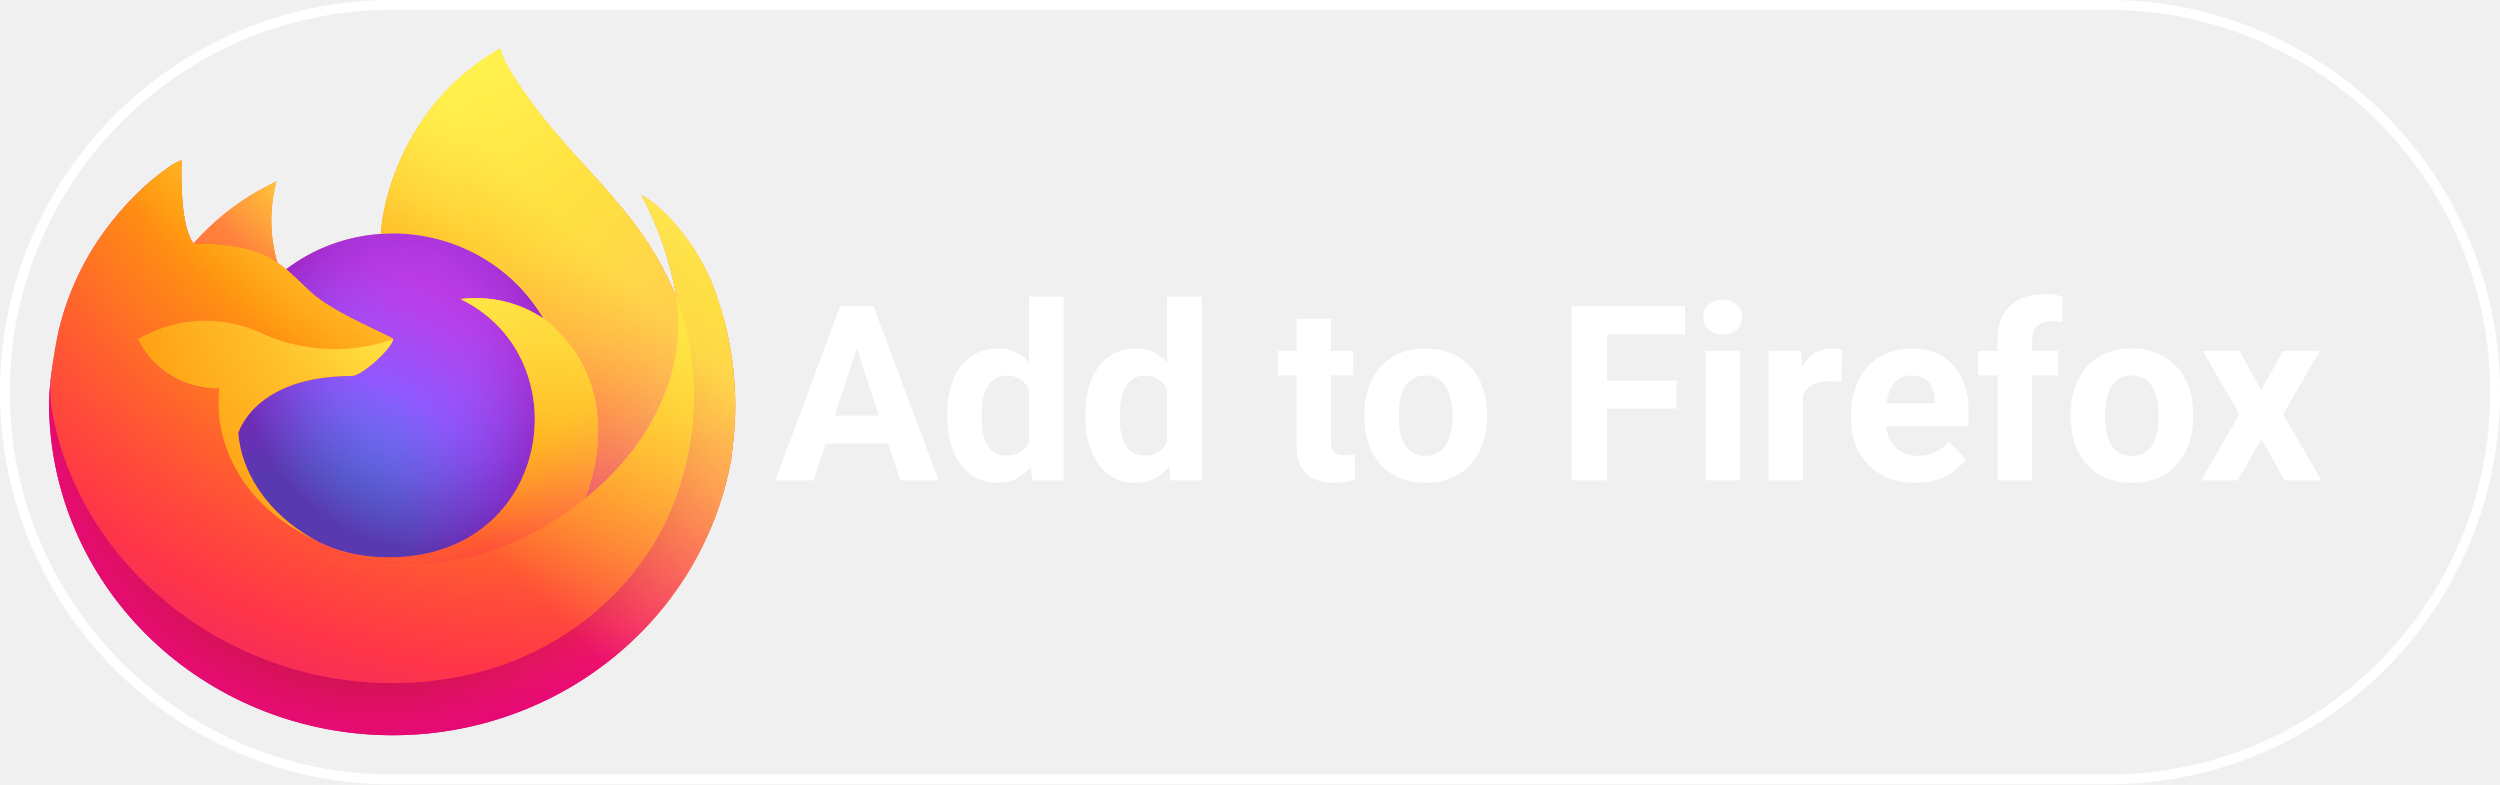
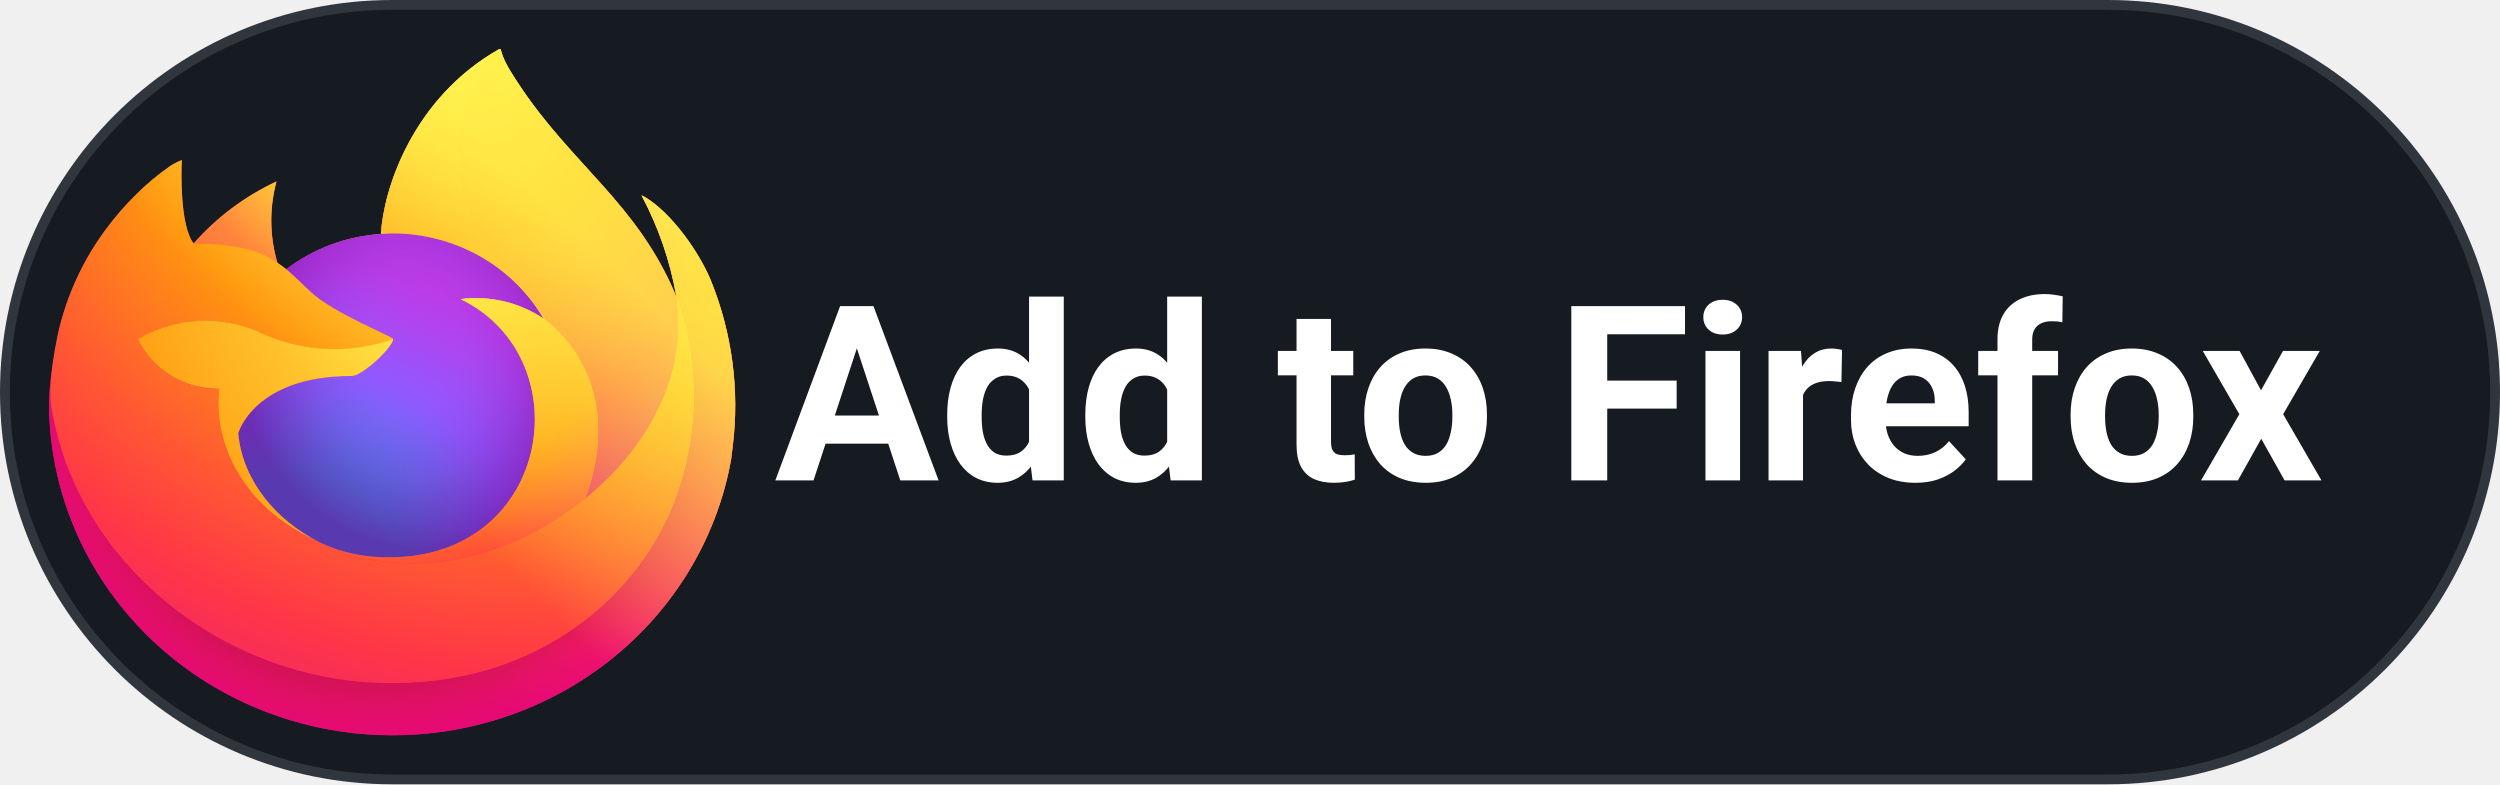
<svg xmlns="http://www.w3.org/2000/svg" width="255" height="80" viewBox="0 0 255 80" fill="none">
+   <rect x="0.5" y="0.5" width="254" height="79" rx="39.5" fill="#161B22" />
  <path d="M87.814 34.266L82.98 49H79.085L85.689 31.227H88.168L87.814 34.266ZM91.83 49L86.983 34.266L86.593 31.227H89.095L95.736 49H91.83ZM91.61 42.384V45.252H82.223V42.384H91.61ZM104.964 46.119V30.25H108.504V49H105.318L104.964 46.119ZM96.615 42.555V42.298C96.615 41.289 96.729 40.374 96.957 39.552C97.184 38.722 97.518 38.01 97.957 37.416C98.397 36.822 98.938 36.362 99.581 36.036C100.224 35.711 100.956 35.548 101.778 35.548C102.551 35.548 103.227 35.711 103.805 36.036C104.391 36.362 104.887 36.825 105.294 37.428C105.709 38.022 106.043 38.726 106.295 39.54C106.547 40.345 106.73 41.228 106.844 42.188V42.75C106.73 43.67 106.547 44.524 106.295 45.313C106.043 46.103 105.709 46.795 105.294 47.389C104.887 47.975 104.391 48.43 103.805 48.756C103.219 49.081 102.535 49.244 101.754 49.244C100.932 49.244 100.2 49.077 99.557 48.744C98.922 48.41 98.385 47.942 97.945 47.34C97.514 46.738 97.184 46.03 96.957 45.216C96.729 44.402 96.615 43.515 96.615 42.555ZM100.13 42.298V42.555C100.13 43.1 100.171 43.609 100.252 44.081C100.342 44.553 100.484 44.972 100.68 45.338C100.883 45.696 101.144 45.977 101.461 46.18C101.786 46.376 102.181 46.473 102.645 46.473C103.247 46.473 103.744 46.339 104.134 46.07C104.525 45.794 104.822 45.415 105.025 44.935C105.237 44.455 105.359 43.901 105.392 43.275V41.676C105.367 41.163 105.294 40.703 105.172 40.296C105.058 39.881 104.887 39.527 104.659 39.234C104.439 38.941 104.163 38.714 103.829 38.551C103.504 38.388 103.117 38.307 102.669 38.307C102.214 38.307 101.823 38.412 101.498 38.624C101.172 38.828 100.908 39.108 100.704 39.466C100.509 39.824 100.362 40.248 100.265 40.736C100.175 41.216 100.13 41.737 100.13 42.298ZM119.051 46.119V30.25H122.591V49H119.405L119.051 46.119ZM110.702 42.555V42.298C110.702 41.289 110.816 40.374 111.043 39.552C111.271 38.722 111.605 38.01 112.044 37.416C112.484 36.822 113.025 36.362 113.668 36.036C114.311 35.711 115.043 35.548 115.865 35.548C116.638 35.548 117.314 35.711 117.892 36.036C118.478 36.362 118.974 36.825 119.381 37.428C119.796 38.022 120.13 38.726 120.382 39.54C120.634 40.345 120.817 41.228 120.931 42.188V42.75C120.817 43.67 120.634 44.524 120.382 45.313C120.13 46.103 119.796 46.795 119.381 47.389C118.974 47.975 118.478 48.43 117.892 48.756C117.306 49.081 116.622 49.244 115.841 49.244C115.019 49.244 114.286 49.077 113.644 48.744C113.009 48.41 112.472 47.942 112.032 47.34C111.601 46.738 111.271 46.03 111.043 45.216C110.816 44.402 110.702 43.515 110.702 42.555ZM114.217 42.298V42.555C114.217 43.1 114.258 43.609 114.339 44.081C114.429 44.553 114.571 44.972 114.767 45.338C114.97 45.696 115.23 45.977 115.548 46.18C115.873 46.376 116.268 46.473 116.732 46.473C117.334 46.473 117.831 46.339 118.221 46.07C118.612 45.794 118.909 45.415 119.112 44.935C119.324 44.455 119.446 43.901 119.479 43.275V41.676C119.454 41.163 119.381 40.703 119.259 40.296C119.145 39.881 118.974 39.527 118.746 39.234C118.526 38.941 118.25 38.714 117.916 38.551C117.59 38.388 117.204 38.307 116.756 38.307C116.301 38.307 115.91 38.412 115.584 38.624C115.259 38.828 114.994 39.108 114.791 39.466C114.596 39.824 114.449 40.248 114.352 40.736C114.262 41.216 114.217 41.737 114.217 42.298ZM138.033 35.792V38.282H130.343V35.792H138.033ZM132.247 32.533H135.763V45.02C135.763 45.403 135.812 45.696 135.909 45.899C136.015 46.103 136.17 46.245 136.373 46.327C136.576 46.4 136.833 46.437 137.142 46.437C137.362 46.437 137.557 46.428 137.728 46.412C137.907 46.388 138.058 46.363 138.18 46.339L138.192 48.927C137.891 49.024 137.565 49.102 137.215 49.159C136.865 49.216 136.479 49.244 136.056 49.244C135.283 49.244 134.607 49.118 134.029 48.866C133.46 48.605 133.02 48.19 132.711 47.621C132.402 47.051 132.247 46.302 132.247 45.374V32.533ZM139.156 42.53V42.274C139.156 41.306 139.295 40.414 139.571 39.601C139.848 38.779 140.251 38.067 140.78 37.464C141.309 36.862 141.96 36.394 142.733 36.06C143.506 35.719 144.393 35.548 145.394 35.548C146.395 35.548 147.286 35.719 148.067 36.06C148.849 36.394 149.504 36.862 150.033 37.464C150.57 38.067 150.977 38.779 151.253 39.601C151.53 40.414 151.668 41.306 151.668 42.274V42.53C151.668 43.491 151.53 44.382 151.253 45.204C150.977 46.017 150.57 46.73 150.033 47.34C149.504 47.942 148.853 48.41 148.08 48.744C147.306 49.077 146.419 49.244 145.418 49.244C144.417 49.244 143.526 49.077 142.745 48.744C141.972 48.41 141.317 47.942 140.78 47.34C140.251 46.73 139.848 46.017 139.571 45.204C139.295 44.382 139.156 43.491 139.156 42.53ZM142.672 42.274V42.53C142.672 43.084 142.721 43.6 142.818 44.081C142.916 44.561 143.071 44.984 143.282 45.35C143.502 45.708 143.787 45.989 144.137 46.192C144.487 46.396 144.914 46.498 145.418 46.498C145.907 46.498 146.326 46.396 146.676 46.192C147.026 45.989 147.306 45.708 147.518 45.35C147.73 44.984 147.884 44.561 147.982 44.081C148.088 43.6 148.141 43.084 148.141 42.53V42.274C148.141 41.737 148.088 41.232 147.982 40.76C147.884 40.28 147.726 39.857 147.506 39.491C147.294 39.116 147.014 38.823 146.664 38.612C146.314 38.4 145.89 38.294 145.394 38.294C144.898 38.294 144.474 38.4 144.125 38.612C143.783 38.823 143.502 39.116 143.282 39.491C143.071 39.857 142.916 40.28 142.818 40.76C142.721 41.232 142.672 41.737 142.672 42.274ZM163.937 31.227V49H160.274V31.227H163.937ZM171.017 38.819V41.676H162.936V38.819H171.017ZM171.871 31.227V34.095H162.936V31.227H171.871ZM177.486 35.792V49H173.958V35.792H177.486ZM173.739 32.35C173.739 31.837 173.918 31.414 174.276 31.08C174.634 30.746 175.114 30.58 175.716 30.58C176.31 30.58 176.786 30.746 177.145 31.08C177.511 31.414 177.694 31.837 177.694 32.35C177.694 32.862 177.511 33.285 177.145 33.619C176.786 33.953 176.31 34.12 175.716 34.12C175.114 34.12 174.634 33.953 174.276 33.619C173.918 33.285 173.739 32.862 173.739 32.35ZM183.907 38.673V49H180.392V35.792H183.7L183.907 38.673ZM187.887 35.706L187.826 38.966C187.655 38.941 187.447 38.921 187.203 38.905C186.967 38.88 186.751 38.868 186.556 38.868C186.06 38.868 185.628 38.933 185.262 39.063C184.904 39.185 184.603 39.369 184.359 39.613C184.123 39.857 183.944 40.154 183.822 40.504C183.708 40.854 183.643 41.253 183.626 41.7L182.918 41.48C182.918 40.626 183.004 39.841 183.175 39.124C183.346 38.4 183.594 37.77 183.919 37.232C184.253 36.695 184.66 36.28 185.14 35.987C185.62 35.694 186.17 35.548 186.788 35.548C186.983 35.548 187.183 35.564 187.386 35.597C187.59 35.621 187.757 35.658 187.887 35.706ZM195.382 49.244C194.356 49.244 193.437 49.081 192.623 48.756C191.809 48.422 191.118 47.962 190.548 47.377C189.986 46.791 189.555 46.111 189.254 45.338C188.953 44.557 188.802 43.727 188.802 42.848V42.359C188.802 41.358 188.945 40.443 189.229 39.613C189.514 38.783 189.921 38.062 190.45 37.452C190.987 36.842 191.638 36.374 192.403 36.048C193.168 35.715 194.031 35.548 194.991 35.548C195.927 35.548 196.757 35.703 197.481 36.012C198.206 36.321 198.812 36.76 199.3 37.33C199.797 37.9 200.171 38.583 200.423 39.381C200.676 40.17 200.802 41.049 200.802 42.018V43.482H190.304V41.139H197.347V40.87C197.347 40.382 197.258 39.947 197.079 39.564C196.908 39.173 196.647 38.864 196.297 38.636C195.947 38.408 195.5 38.294 194.955 38.294C194.491 38.294 194.092 38.396 193.758 38.6C193.425 38.803 193.152 39.088 192.94 39.454C192.737 39.82 192.582 40.252 192.477 40.748C192.379 41.236 192.33 41.773 192.33 42.359V42.848C192.33 43.377 192.403 43.865 192.55 44.312C192.704 44.76 192.92 45.147 193.197 45.472C193.482 45.798 193.823 46.05 194.222 46.229C194.629 46.408 195.089 46.498 195.602 46.498C196.236 46.498 196.826 46.376 197.372 46.131C197.925 45.879 198.401 45.501 198.8 44.996L200.509 46.852C200.232 47.25 199.854 47.633 199.374 47.999C198.902 48.365 198.332 48.666 197.665 48.902C196.997 49.13 196.236 49.244 195.382 49.244ZM207.284 49H203.744V34.62C203.744 33.619 203.939 32.777 204.33 32.093C204.728 31.401 205.286 30.881 206.002 30.531C206.726 30.173 207.585 29.994 208.578 29.994C208.903 29.994 209.216 30.018 209.518 30.067C209.819 30.108 210.112 30.16 210.396 30.226L210.36 32.874C210.205 32.834 210.042 32.805 209.872 32.789C209.701 32.773 209.501 32.765 209.273 32.765C208.85 32.765 208.488 32.838 208.187 32.984C207.894 33.123 207.67 33.33 207.516 33.607C207.361 33.884 207.284 34.221 207.284 34.62V49ZM209.92 35.792V38.282H201.778V35.792H209.92ZM211.202 42.53V42.274C211.202 41.306 211.34 40.414 211.617 39.601C211.894 38.779 212.297 38.067 212.826 37.464C213.355 36.862 214.006 36.394 214.779 36.06C215.552 35.719 216.439 35.548 217.44 35.548C218.441 35.548 219.332 35.719 220.113 36.06C220.895 36.394 221.55 36.862 222.079 37.464C222.616 38.067 223.023 38.779 223.299 39.601C223.576 40.414 223.714 41.306 223.714 42.274V42.53C223.714 43.491 223.576 44.382 223.299 45.204C223.023 46.017 222.616 46.73 222.079 47.34C221.55 47.942 220.899 48.41 220.125 48.744C219.352 49.077 218.465 49.244 217.464 49.244C216.463 49.244 215.572 49.077 214.791 48.744C214.018 48.41 213.363 47.942 212.826 47.34C212.297 46.73 211.894 46.017 211.617 45.204C211.34 44.382 211.202 43.491 211.202 42.53ZM214.718 42.274V42.53C214.718 43.084 214.767 43.6 214.864 44.081C214.962 44.561 215.117 44.984 215.328 45.35C215.548 45.708 215.833 45.989 216.183 46.192C216.533 46.396 216.96 46.498 217.464 46.498C217.953 46.498 218.372 46.396 218.722 46.192C219.072 45.989 219.352 45.708 219.564 45.35C219.776 44.984 219.93 44.561 220.028 44.081C220.134 43.6 220.187 43.084 220.187 42.53V42.274C220.187 41.737 220.134 41.232 220.028 40.76C219.93 40.28 219.771 39.857 219.552 39.491C219.34 39.116 219.059 38.823 218.709 38.612C218.36 38.4 217.936 38.294 217.44 38.294C216.944 38.294 216.52 38.4 216.17 38.612C215.829 38.823 215.548 39.116 215.328 39.491C215.117 39.857 214.962 40.28 214.864 40.76C214.767 41.232 214.718 41.737 214.718 42.274ZM228.438 35.792L230.624 39.808L232.87 35.792H236.617L232.882 42.249L236.788 49H233.028L230.648 44.752L228.268 49H224.508L228.414 42.249L224.679 35.792H228.438Z" fill="white" />
-   <path d="M72.463 28.504C70.94 24.957 67.852 21.127 65.433 19.916C67.158 23.15 68.355 26.623 68.982 30.212L68.988 30.268C65.026 20.708 58.31 16.848 52.822 8.452C52.545 8.027 52.267 7.602 51.997 7.153C51.842 6.896 51.718 6.665 51.611 6.452C51.383 6.026 51.208 5.575 51.088 5.109C51.088 5.087 51.08 5.066 51.066 5.05C51.051 5.034 51.031 5.024 51.008 5.021C50.987 5.015 50.964 5.015 50.942 5.021C50.938 5.021 50.931 5.029 50.925 5.031C50.92 5.032 50.908 5.04 50.9 5.044L50.913 5.021C42.112 10.011 39.124 19.247 38.852 23.87C35.336 24.103 31.974 25.357 29.205 27.469C28.917 27.232 28.615 27.01 28.301 26.805C27.503 24.099 27.469 21.235 28.203 18.512C24.97 20.028 22.098 22.177 19.768 24.824H19.752C18.363 23.119 18.461 17.499 18.54 16.325C18.129 16.485 17.737 16.686 17.37 16.926C16.144 17.774 14.998 18.724 13.945 19.767C12.746 20.945 11.65 22.218 10.67 23.573V23.578V23.572C8.417 26.664 6.819 30.157 5.968 33.85L5.921 34.074C5.855 34.373 5.618 35.868 5.577 36.193C5.577 36.218 5.571 36.242 5.569 36.267C5.262 37.811 5.072 39.374 5 40.945V41.12C5.015 49.611 8.318 57.787 14.255 64.036C20.192 70.284 28.333 74.15 37.07 74.871C45.807 75.591 54.506 73.114 61.449 67.928C68.392 62.742 73.075 55.224 74.573 46.858C74.632 46.42 74.68 45.987 74.732 45.544C75.454 39.768 74.672 33.909 72.459 28.499L72.463 28.504ZM32.075 55.066C32.239 55.142 32.392 55.224 32.561 55.297L32.585 55.312C32.415 55.233 32.245 55.151 32.075 55.066ZM68.989 30.278V30.246L68.995 30.282L68.989 30.278Z" fill="url(#paint0_linear_3_11)" />
-   <path d="M72.463 28.504C70.94 24.957 67.851 21.127 65.433 19.916C67.157 23.15 68.355 26.623 68.982 30.212V30.244L68.988 30.28C71.689 37.764 71.299 45.97 67.897 53.182C63.881 61.526 54.164 70.078 38.947 69.658C22.51 69.207 8.026 57.393 5.323 41.923C4.83 39.484 5.323 38.247 5.57 36.264C5.233 37.804 5.044 39.371 5.007 40.946V41.121C5.023 49.611 8.325 57.788 14.262 64.036C20.199 70.285 28.34 74.151 37.077 74.871C45.814 75.592 54.513 73.115 61.456 67.928C68.399 62.742 73.082 55.224 74.58 46.858C74.639 46.421 74.687 45.987 74.739 45.545C75.461 39.769 74.68 33.909 72.466 28.5L72.463 28.504Z" fill="url(#paint1_radial_3_11)" />
-   <path d="M72.463 28.504C70.94 24.957 67.851 21.127 65.433 19.916C67.157 23.15 68.355 26.623 68.982 30.212V30.244L68.988 30.28C71.689 37.764 71.299 45.97 67.897 53.182C63.881 61.526 54.164 70.078 38.947 69.658C22.51 69.207 8.026 57.393 5.323 41.923C4.83 39.484 5.323 38.247 5.57 36.264C5.233 37.804 5.044 39.371 5.007 40.946V41.121C5.023 49.611 8.325 57.788 14.262 64.036C20.199 70.285 28.34 74.151 37.077 74.871C45.814 75.592 54.513 73.115 61.456 67.928C68.399 62.742 73.082 55.224 74.58 46.858C74.639 46.421 74.687 45.987 74.739 45.545C75.461 39.769 74.68 33.909 72.466 28.5L72.463 28.504Z" fill="url(#paint2_radial_3_11)" />
-   <path d="M55.429 32.488C55.505 32.539 55.575 32.591 55.647 32.643C54.766 31.131 53.671 29.748 52.392 28.532C41.497 17.983 49.537 5.665 50.893 5.035L50.906 5.016C42.105 10.006 39.116 19.242 38.845 23.864C39.254 23.837 39.659 23.804 40.077 23.804C43.199 23.81 46.265 24.616 48.961 26.141C51.658 27.666 53.889 29.855 55.429 32.486V32.488Z" fill="url(#paint3_radial_3_11)" />
-   <path d="M40.095 34.598C40.037 35.442 36.957 38.352 35.88 38.352C25.917 38.352 24.299 44.189 24.299 44.189C24.74 49.104 28.277 53.154 32.552 55.29C32.748 55.388 32.946 55.477 33.144 55.563C33.487 55.71 33.83 55.846 34.173 55.971C35.64 56.474 37.177 56.761 38.732 56.823C56.2 57.616 59.581 36.6 46.977 30.498C49.95 30.123 52.961 30.831 55.426 32.484C53.886 29.854 51.655 27.664 48.959 26.14C46.262 24.614 43.197 23.808 40.074 23.802C39.658 23.802 39.251 23.835 38.842 23.863C35.326 24.096 31.964 25.35 29.195 27.462C29.73 27.899 30.333 28.484 31.603 29.697C33.981 31.965 40.079 34.315 40.093 34.591L40.095 34.598Z" fill="url(#paint4_radial_3_11)" />
-   <path d="M40.095 34.598C40.037 35.442 36.957 38.352 35.88 38.352C25.917 38.352 24.299 44.189 24.299 44.189C24.74 49.104 28.277 53.154 32.552 55.29C32.748 55.388 32.946 55.477 33.144 55.563C33.487 55.71 33.83 55.846 34.173 55.971C35.64 56.474 37.177 56.761 38.732 56.823C56.2 57.616 59.581 36.6 46.977 30.498C49.95 30.123 52.961 30.831 55.426 32.484C53.886 29.854 51.655 27.664 48.959 26.14C46.262 24.614 43.197 23.808 40.074 23.802C39.658 23.802 39.251 23.835 38.842 23.863C35.326 24.096 31.964 25.35 29.195 27.462C29.73 27.899 30.333 28.484 31.603 29.697C33.981 31.965 40.079 34.315 40.093 34.591L40.095 34.598Z" fill="url(#paint5_radial_3_11)" />
-   <path d="M27.563 26.342C27.847 26.517 28.081 26.669 28.287 26.807C27.488 24.101 27.454 21.237 28.188 18.514C24.956 20.03 22.084 22.179 19.753 24.826C19.924 24.821 25.007 24.733 27.563 26.342Z" fill="url(#paint6_radial_3_11)" />
-   <path d="M5.316 41.925C8.021 57.395 22.504 69.213 38.941 69.66C54.157 70.077 63.877 61.523 67.891 53.184C71.292 45.972 71.683 37.766 68.982 30.282V30.249C68.982 30.224 68.976 30.209 68.982 30.217L68.988 30.274C70.231 38.133 66.103 45.743 59.648 50.9L59.628 50.943C47.052 60.862 35.018 56.926 32.586 55.321C32.416 55.242 32.246 55.16 32.076 55.075C24.744 51.681 21.715 45.217 22.366 39.666C20.625 39.691 18.915 39.227 17.441 38.33C15.968 37.432 14.795 36.141 14.065 34.611C15.989 33.469 18.184 32.824 20.439 32.736C22.695 32.648 24.936 33.121 26.949 34.11C31.098 35.934 35.819 36.113 40.104 34.611C40.09 34.335 33.992 31.984 31.614 29.717C30.344 28.504 29.741 27.92 29.206 27.482C28.917 27.245 28.616 27.023 28.302 26.818C28.094 26.681 27.86 26.532 27.579 26.353C25.023 24.744 19.94 24.833 19.772 24.837H19.755C18.367 23.133 18.464 17.512 18.544 16.338C18.133 16.498 17.741 16.7 17.374 16.939C16.148 17.787 15.002 18.737 13.949 19.78C12.745 20.955 11.645 22.225 10.66 23.577C8.407 26.669 6.809 30.161 5.958 33.854C5.941 33.923 4.696 39.194 5.31 41.927L5.316 41.925Z" fill="url(#paint7_radial_3_11)" />
-   <path d="M52.391 28.531C53.67 29.747 54.766 31.133 55.646 32.645C55.838 32.786 56.018 32.926 56.171 33.062C64.116 40.153 59.953 50.177 59.643 50.886C66.097 45.738 70.221 38.122 68.983 30.261C65.019 20.692 58.296 16.831 52.817 8.435C52.539 8.011 52.261 7.585 51.991 7.136C51.837 6.88 51.713 6.648 51.605 6.436C51.377 6.009 51.202 5.558 51.083 5.092C51.083 5.07 51.075 5.05 51.06 5.033C51.045 5.017 51.025 5.007 51.003 5.004C50.981 4.999 50.959 4.999 50.937 5.004C50.932 5.004 50.925 5.012 50.92 5.014C50.914 5.016 50.903 5.024 50.895 5.027C49.539 5.65 41.501 17.975 52.395 28.516L52.391 28.531Z" fill="url(#paint8_radial_3_11)" />
-   <path d="M56.17 33.066C56.017 32.93 55.837 32.79 55.645 32.649C55.573 32.597 55.503 32.546 55.427 32.494C52.962 30.841 49.951 30.133 46.978 30.508C59.581 36.609 56.2 57.621 38.733 56.833C37.178 56.771 35.641 56.484 34.173 55.981C33.831 55.857 33.488 55.721 33.145 55.573C32.947 55.485 32.749 55.398 32.553 55.3L32.578 55.315C35.013 56.925 47.044 60.858 59.62 50.937L59.64 50.894C59.954 50.184 64.117 40.16 56.168 33.069L56.17 33.066Z" fill="url(#paint9_radial_3_11)" />
-   <path d="M24.299 44.184C24.299 44.184 25.917 38.347 35.881 38.347C36.958 38.347 40.04 35.436 40.096 34.592C35.811 36.095 31.09 35.915 26.94 34.092C24.927 33.103 22.686 32.63 20.431 32.718C18.176 32.805 15.981 33.451 14.057 34.592C14.787 36.122 15.96 37.414 17.433 38.311C18.907 39.209 20.617 39.673 22.357 39.648C21.708 45.196 24.737 51.66 32.068 55.056C32.231 55.133 32.385 55.215 32.553 55.288C28.274 53.147 24.741 49.099 24.299 44.187V44.184Z" fill="url(#paint10_radial_3_11)" />
-   <path d="M72.463 28.504C70.94 24.957 67.852 21.127 65.433 19.916C67.158 23.15 68.355 26.623 68.982 30.212L68.988 30.268C65.026 20.708 58.31 16.848 52.822 8.452C52.545 8.027 52.267 7.602 51.997 7.153C51.842 6.896 51.718 6.665 51.611 6.452C51.383 6.026 51.208 5.575 51.088 5.109C51.088 5.087 51.08 5.066 51.066 5.05C51.051 5.034 51.031 5.024 51.009 5.021C50.987 5.015 50.964 5.015 50.943 5.021C50.938 5.021 50.931 5.029 50.925 5.031C50.92 5.032 50.908 5.04 50.9 5.044L50.914 5.021C42.112 10.011 39.124 19.247 38.853 23.87C39.261 23.843 39.666 23.809 40.084 23.809C43.207 23.815 46.272 24.622 48.969 26.146C51.665 27.671 53.897 29.861 55.436 32.491C52.971 30.838 49.96 30.13 46.987 30.505C59.591 36.607 56.209 57.618 38.742 56.83C37.187 56.768 35.65 56.481 34.183 55.978C33.84 55.854 33.497 55.718 33.154 55.57C32.956 55.483 32.758 55.395 32.563 55.297L32.587 55.312C32.417 55.233 32.247 55.151 32.077 55.066C32.241 55.142 32.394 55.224 32.563 55.297C28.283 53.156 24.75 49.108 24.309 44.196C24.309 44.196 25.926 38.359 35.891 38.359C36.968 38.359 40.05 35.449 40.105 34.605C40.091 34.329 33.993 31.978 31.615 29.711C30.345 28.498 29.742 27.914 29.207 27.476C28.919 27.239 28.617 27.017 28.303 26.812C27.505 24.106 27.471 21.242 28.205 18.519C24.972 20.035 22.1 22.184 19.77 24.831H19.754C18.365 23.126 18.463 17.506 18.542 16.332C18.131 16.492 17.739 16.694 17.372 16.933C16.146 17.781 15 18.731 13.947 19.774C12.748 20.952 11.652 22.225 10.672 23.58C8.419 26.672 6.821 30.164 5.97 33.857L5.923 34.081C5.857 34.38 5.562 35.896 5.519 36.222C5.249 37.787 5.076 39.366 5.002 40.952V41.127C5.018 49.618 8.32 57.794 14.257 64.043C20.194 70.291 28.335 74.157 37.072 74.877C45.809 75.598 54.508 73.121 61.451 67.935C68.394 62.749 73.077 55.231 74.575 46.865C74.634 46.427 74.681 45.994 74.734 45.551C75.456 39.775 74.674 33.916 72.461 28.506L72.463 28.504Z" fill="url(#paint11_linear_3_11)" />
-   <rect x="0.5" y="0.5" width="254" height="79" rx="39.5" stroke="white" />
+   <path d="M72.463 28.504C70.94 24.957 67.852 21.127 65.433 19.916C67.158 23.15 68.355 26.623 68.982 30.212L68.988 30.268C65.026 20.708 58.31 16.848 52.822 8.452C52.545 8.027 52.267 7.602 51.997 7.153C51.842 6.896 51.718 6.665 51.611 6.452C51.383 6.026 51.208 5.575 51.088 5.109C51.088 5.087 51.08 5.066 51.066 5.05C51.051 5.034 51.031 5.024 51.008 5.021C50.987 5.015 50.964 5.015 50.942 5.021C50.938 5.021 50.931 5.029 50.925 5.031C50.92 5.032 50.908 5.04 50.9 5.044L50.913 5.021C42.112 10.011 39.124 19.247 38.852 23.87C35.336 24.103 31.974 25.357 29.205 27.469C28.917 27.232 28.615 27.01 28.301 26.805C27.503 24.099 27.469 21.235 28.203 18.512C24.97 20.028 22.098 22.177 19.768 24.824H19.752C18.363 23.119 18.461 17.499 18.54 16.325C18.129 16.485 17.737 16.686 17.37 16.926C16.144 17.774 14.998 18.724 13.945 19.767C12.746 20.945 11.65 22.218 10.67 23.573V23.578V23.572C8.417 26.664 6.819 30.157 5.968 33.85L5.921 34.074C5.855 34.373 5.618 35.868 5.577 36.193C5.577 36.218 5.571 36.242 5.569 36.267C5.262 37.811 5.072 39.374 5 40.945V41.12C5.015 49.611 8.318 57.787 14.255 64.036C20.192 70.284 28.333 74.15 37.07 74.871C45.807 75.591 54.506 73.114 61.449 67.928C68.392 62.742 73.075 55.224 74.573 46.858C74.632 46.42 74.68 45.987 74.732 45.544C75.454 39.768 74.672 33.909 72.459 28.499L72.463 28.504ZM32.075 55.066C32.239 55.142 32.392 55.224 32.561 55.297L32.585 55.312C32.415 55.233 32.245 55.151 32.075 55.066ZM68.989 30.278V30.246L68.995 30.282L68.989 30.278Z" fill="url(#paint0_linear_3_177)" />
+   <path d="M72.463 28.504C70.94 24.957 67.851 21.127 65.433 19.916C67.157 23.15 68.355 26.623 68.982 30.212V30.244L68.988 30.28C71.689 37.764 71.299 45.97 67.897 53.182C63.881 61.526 54.164 70.078 38.947 69.658C22.51 69.207 8.026 57.393 5.323 41.923C4.83 39.484 5.323 38.247 5.57 36.264C5.233 37.804 5.044 39.371 5.007 40.946V41.121C5.023 49.611 8.325 57.788 14.262 64.036C20.199 70.285 28.34 74.151 37.077 74.871C45.814 75.592 54.513 73.115 61.456 67.928C68.399 62.742 73.082 55.224 74.58 46.858C74.639 46.421 74.687 45.987 74.739 45.545C75.461 39.769 74.68 33.909 72.466 28.5L72.463 28.504Z" fill="url(#paint1_radial_3_177)" />
+   <path d="M72.463 28.504C70.94 24.957 67.851 21.127 65.433 19.916C67.157 23.15 68.355 26.623 68.982 30.212V30.244L68.988 30.28C71.689 37.764 71.299 45.97 67.897 53.182C63.881 61.526 54.164 70.078 38.947 69.658C22.51 69.207 8.026 57.393 5.323 41.923C4.83 39.484 5.323 38.247 5.57 36.264C5.233 37.804 5.044 39.371 5.007 40.946V41.121C5.023 49.611 8.325 57.788 14.262 64.036C20.199 70.285 28.34 74.151 37.077 74.871C45.814 75.592 54.513 73.115 61.456 67.928C68.399 62.742 73.082 55.224 74.58 46.858C74.639 46.421 74.687 45.987 74.739 45.545C75.461 39.769 74.68 33.909 72.466 28.5L72.463 28.504Z" fill="url(#paint2_radial_3_177)" />
+   <path d="M55.429 32.488C55.505 32.539 55.575 32.591 55.647 32.643C54.766 31.131 53.671 29.748 52.392 28.532C41.497 17.983 49.537 5.665 50.893 5.035L50.906 5.016C42.105 10.006 39.116 19.242 38.845 23.864C39.254 23.837 39.659 23.804 40.077 23.804C43.199 23.81 46.265 24.616 48.961 26.141C51.658 27.666 53.889 29.855 55.429 32.486V32.488Z" fill="url(#paint3_radial_3_177)" />
+   <path d="M40.095 34.598C40.037 35.442 36.957 38.352 35.88 38.352C25.917 38.352 24.299 44.189 24.299 44.189C24.74 49.104 28.277 53.154 32.552 55.29C32.748 55.388 32.946 55.477 33.144 55.563C33.487 55.71 33.83 55.846 34.173 55.971C35.64 56.474 37.177 56.761 38.732 56.823C56.2 57.616 59.581 36.6 46.977 30.498C49.95 30.123 52.961 30.831 55.426 32.484C53.886 29.854 51.655 27.664 48.959 26.14C46.262 24.614 43.197 23.808 40.074 23.802C39.658 23.802 39.251 23.835 38.842 23.863C35.326 24.096 31.964 25.35 29.195 27.462C29.73 27.899 30.333 28.484 31.603 29.697C33.981 31.965 40.079 34.315 40.093 34.591L40.095 34.598Z" fill="url(#paint4_radial_3_177)" />
+   <path d="M40.095 34.598C40.037 35.442 36.957 38.352 35.88 38.352C25.917 38.352 24.299 44.189 24.299 44.189C24.74 49.104 28.277 53.154 32.552 55.29C32.748 55.388 32.946 55.477 33.144 55.563C33.487 55.71 33.83 55.846 34.173 55.971C35.64 56.474 37.177 56.761 38.732 56.823C56.2 57.616 59.581 36.6 46.977 30.498C49.95 30.123 52.961 30.831 55.426 32.484C53.886 29.854 51.655 27.664 48.959 26.14C46.262 24.614 43.197 23.808 40.074 23.802C39.658 23.802 39.251 23.835 38.842 23.863C35.326 24.096 31.964 25.35 29.195 27.462C29.73 27.899 30.333 28.484 31.603 29.697C33.981 31.965 40.079 34.315 40.093 34.591L40.095 34.598Z" fill="url(#paint5_radial_3_177)" />
+   <path d="M27.563 26.342C27.847 26.517 28.081 26.669 28.287 26.807C27.488 24.101 27.454 21.237 28.188 18.514C24.956 20.03 22.084 22.179 19.753 24.826C19.924 24.821 25.007 24.733 27.563 26.342Z" fill="url(#paint6_radial_3_177)" />
+   <path d="M5.316 41.925C8.021 57.395 22.504 69.213 38.941 69.66C54.157 70.077 63.877 61.523 67.891 53.184C71.292 45.972 71.683 37.766 68.982 30.282V30.249C68.982 30.224 68.976 30.209 68.982 30.217L68.988 30.274C70.231 38.133 66.103 45.743 59.648 50.9L59.628 50.943C47.052 60.862 35.018 56.926 32.586 55.321C32.416 55.242 32.246 55.16 32.076 55.075C24.744 51.681 21.715 45.217 22.366 39.666C20.625 39.691 18.915 39.227 17.441 38.33C15.968 37.432 14.795 36.141 14.065 34.611C15.989 33.469 18.184 32.824 20.439 32.736C22.695 32.648 24.936 33.121 26.949 34.11C31.098 35.934 35.819 36.113 40.104 34.611C40.09 34.335 33.992 31.984 31.614 29.717C30.344 28.504 29.741 27.92 29.206 27.482C28.917 27.245 28.616 27.023 28.302 26.818C28.094 26.681 27.86 26.532 27.579 26.353C25.023 24.744 19.94 24.833 19.772 24.837H19.755C18.367 23.133 18.464 17.512 18.544 16.338C18.133 16.498 17.741 16.7 17.374 16.939C16.148 17.787 15.002 18.737 13.949 19.78C12.745 20.955 11.645 22.225 10.66 23.577C8.407 26.669 6.809 30.161 5.958 33.854C5.941 33.923 4.696 39.194 5.31 41.927L5.316 41.925Z" fill="url(#paint7_radial_3_177)" />
+   <path d="M52.391 28.531C53.67 29.747 54.766 31.133 55.646 32.645C55.838 32.786 56.018 32.926 56.171 33.062C64.116 40.153 59.953 50.177 59.643 50.886C66.097 45.738 70.221 38.122 68.983 30.261C65.019 20.692 58.296 16.831 52.817 8.435C52.539 8.011 52.261 7.585 51.991 7.136C51.837 6.88 51.713 6.648 51.605 6.436C51.377 6.009 51.202 5.558 51.083 5.092C51.083 5.07 51.075 5.05 51.06 5.033C51.045 5.017 51.025 5.007 51.003 5.004C50.981 4.999 50.959 4.999 50.937 5.004C50.932 5.004 50.925 5.012 50.92 5.014C50.914 5.016 50.903 5.024 50.895 5.027C49.539 5.65 41.501 17.975 52.395 28.516L52.391 28.531Z" fill="url(#paint8_radial_3_177)" />
+   <path d="M56.17 33.066C56.017 32.93 55.837 32.79 55.645 32.649C55.573 32.597 55.503 32.546 55.427 32.494C52.962 30.841 49.951 30.133 46.978 30.508C59.581 36.609 56.2 57.621 38.733 56.833C37.178 56.771 35.641 56.484 34.173 55.981C33.831 55.857 33.488 55.721 33.145 55.573C32.947 55.485 32.749 55.398 32.553 55.3L32.578 55.315C35.013 56.925 47.044 60.858 59.62 50.937L59.64 50.894C59.954 50.184 64.117 40.16 56.168 33.069L56.17 33.066Z" fill="url(#paint9_radial_3_177)" />
+   <path d="M24.299 44.184C24.299 44.184 25.917 38.347 35.881 38.347C36.958 38.347 40.04 35.436 40.096 34.592C35.811 36.095 31.09 35.915 26.94 34.092C24.927 33.103 22.686 32.63 20.431 32.718C18.176 32.805 15.981 33.451 14.057 34.592C14.787 36.122 15.96 37.414 17.433 38.311C18.907 39.209 20.617 39.673 22.357 39.648C21.708 45.196 24.737 51.66 32.068 55.056C32.231 55.133 32.385 55.215 32.553 55.288C28.274 53.147 24.741 49.099 24.299 44.187V44.184Z" fill="url(#paint10_radial_3_177)" />
+   <path d="M72.463 28.504C70.94 24.957 67.852 21.127 65.433 19.916C67.158 23.15 68.355 26.623 68.982 30.212L68.988 30.268C65.026 20.708 58.31 16.848 52.822 8.452C52.545 8.027 52.267 7.602 51.997 7.153C51.842 6.896 51.718 6.665 51.611 6.452C51.383 6.026 51.208 5.575 51.088 5.109C51.088 5.087 51.08 5.066 51.066 5.05C51.051 5.034 51.031 5.024 51.009 5.021C50.987 5.015 50.964 5.015 50.943 5.021C50.938 5.021 50.931 5.029 50.925 5.031C50.92 5.032 50.908 5.04 50.9 5.044L50.914 5.021C42.112 10.011 39.124 19.247 38.853 23.87C39.261 23.843 39.666 23.809 40.084 23.809C43.207 23.815 46.272 24.622 48.969 26.146C51.665 27.671 53.897 29.861 55.436 32.491C52.971 30.838 49.96 30.13 46.987 30.505C59.591 36.607 56.209 57.618 38.742 56.83C37.187 56.768 35.65 56.481 34.183 55.978C33.84 55.854 33.497 55.718 33.154 55.57C32.956 55.483 32.758 55.395 32.563 55.297L32.587 55.312C32.417 55.233 32.247 55.151 32.077 55.066C32.241 55.142 32.394 55.224 32.563 55.297C28.283 53.156 24.75 49.108 24.309 44.196C24.309 44.196 25.926 38.359 35.891 38.359C36.968 38.359 40.05 35.449 40.105 34.605C40.091 34.329 33.993 31.978 31.615 29.711C30.345 28.498 29.742 27.914 29.207 27.476C28.919 27.239 28.617 27.017 28.303 26.812C27.505 24.106 27.471 21.242 28.205 18.519C24.972 20.035 22.1 22.184 19.77 24.831H19.754C18.365 23.126 18.463 17.506 18.542 16.332C18.131 16.492 17.739 16.694 17.372 16.933C16.146 17.781 15 18.731 13.947 19.774C12.748 20.952 11.652 22.225 10.672 23.58C8.419 26.672 6.821 30.164 5.97 33.857L5.923 34.081C5.857 34.38 5.562 35.896 5.519 36.222C5.249 37.787 5.076 39.366 5.002 40.952V41.127C5.018 49.618 8.32 57.794 14.257 64.043C20.194 70.291 28.335 74.157 37.072 74.877C45.809 75.598 54.508 73.121 61.451 67.935C68.394 62.749 73.077 55.231 74.575 46.865C74.634 46.427 74.681 45.994 74.734 45.551C75.456 39.775 74.674 33.916 72.461 28.506L72.463 28.504Z" fill="url(#paint11_linear_3_177)" />
+   <rect x="0.5" y="0.5" width="254" height="79" rx="39.5" stroke="#30363D" />
  <defs>
-     <linearGradient id="paint0_linear_3_11" x1="67.824" y1="15.859" x2="11.459" y2="72.023" gradientUnits="userSpaceOnUse">
+     <linearGradient id="paint0_linear_3_177" x1="67.824" y1="15.859" x2="11.459" y2="72.023" gradientUnits="userSpaceOnUse">
      <stop offset="0.048" stop-color="#FFF44F" />
      <stop offset="0.111" stop-color="#FFE847" />
      <stop offset="0.225" stop-color="#FFC830" />
      <stop offset="0.368" stop-color="#FF980E" />
      <stop offset="0.401" stop-color="#FF8B16" />
      <stop offset="0.462" stop-color="#FF672A" />
      <stop offset="0.534" stop-color="#FF3647" />
      <stop offset="0.705" stop-color="#E31587" />
    </linearGradient>
-     <radialGradient id="paint1_radial_3_11" cx="0" cy="0" r="1" gradientUnits="userSpaceOnUse" gradientTransform="translate(65.573 12.8948) scale(73.0537 70.7375)">
+     <radialGradient id="paint1_radial_3_177" cx="0" cy="0" r="1" gradientUnits="userSpaceOnUse" gradientTransform="translate(65.573 12.8948) scale(73.0537 70.7375)">
      <stop offset="0.129" stop-color="#FFBD4F" />
      <stop offset="0.186" stop-color="#FFAC31" />
      <stop offset="0.247" stop-color="#FF9D17" />
      <stop offset="0.283" stop-color="#FF980E" />
      <stop offset="0.403" stop-color="#FF563B" />
      <stop offset="0.467" stop-color="#FF3750" />
      <stop offset="0.71" stop-color="#F5156C" />
      <stop offset="0.782" stop-color="#EB0878" />
      <stop offset="0.86" stop-color="#E50080" />
    </radialGradient>
-     <radialGradient id="paint2_radial_3_11" cx="0" cy="0" r="1" gradientUnits="userSpaceOnUse" gradientTransform="translate(38.4491 41.7852) scale(73.0537 70.7375)">
+     <radialGradient id="paint2_radial_3_177" cx="0" cy="0" r="1" gradientUnits="userSpaceOnUse" gradientTransform="translate(38.4491 41.7852) scale(73.0537 70.7375)">
      <stop offset="0.3" stop-color="#960E18" />
      <stop offset="0.351" stop-color="#B11927" stop-opacity="0.74" />
      <stop offset="0.435" stop-color="#DB293D" stop-opacity="0.343" />
      <stop offset="0.497" stop-color="#F5334B" stop-opacity="0.094" />
      <stop offset="0.53" stop-color="#FF3750" stop-opacity="0" />
    </radialGradient>
-     <radialGradient id="paint3_radial_3_11" cx="0" cy="0" r="1" gradientUnits="userSpaceOnUse" gradientTransform="translate(47.4904 -2.86353) scale(52.9187 51.2409)">
+     <radialGradient id="paint3_radial_3_177" cx="0" cy="0" r="1" gradientUnits="userSpaceOnUse" gradientTransform="translate(47.4904 -2.86353) scale(52.9187 51.2409)">
      <stop offset="0.132" stop-color="#FFF44F" />
      <stop offset="0.252" stop-color="#FFDC3E" />
      <stop offset="0.506" stop-color="#FF9D12" />
      <stop offset="0.526" stop-color="#FF980E" />
    </radialGradient>
-     <radialGradient id="paint4_radial_3_11" cx="0" cy="0" r="1" gradientUnits="userSpaceOnUse" gradientTransform="translate(30.312 60.1699) scale(34.7819 33.6791)">
+     <radialGradient id="paint4_radial_3_177" cx="0" cy="0" r="1" gradientUnits="userSpaceOnUse" gradientTransform="translate(30.312 60.1699) scale(34.7819 33.6791)">
      <stop offset="0.353" stop-color="#3A8EE6" />
      <stop offset="0.472" stop-color="#5C79F0" />
      <stop offset="0.669" stop-color="#9059FF" />
      <stop offset="1" stop-color="#C139E6" />
    </radialGradient>
-     <radialGradient id="paint5_radial_3_11" cx="0" cy="0" r="1" gradientUnits="userSpaceOnUse" gradientTransform="translate(41.9825 35.713) rotate(-13.1759) scale(18.4125 20.9452)">
+     <radialGradient id="paint5_radial_3_177" cx="0" cy="0" r="1" gradientUnits="userSpaceOnUse" gradientTransform="translate(41.9825 35.713) rotate(-13.1759) scale(18.4125 20.9452)">
      <stop offset="0.206" stop-color="#9059FF" stop-opacity="0" />
      <stop offset="0.278" stop-color="#8C4FF3" stop-opacity="0.064" />
      <stop offset="0.747" stop-color="#7716A8" stop-opacity="0.45" />
      <stop offset="0.975" stop-color="#6E008B" stop-opacity="0.6" />
    </radialGradient>
-     <radialGradient id="paint6_radial_3_11" cx="0" cy="0" r="1" gradientUnits="userSpaceOnUse" gradientTransform="translate(37.545 10.2685) scale(25.0263 24.2329)">
+     <radialGradient id="paint6_radial_3_177" cx="0" cy="0" r="1" gradientUnits="userSpaceOnUse" gradientTransform="translate(37.545 10.2685) scale(25.0263 24.2329)">
      <stop stop-color="#FFE226" />
      <stop offset="0.121" stop-color="#FFDB27" />
      <stop offset="0.295" stop-color="#FFC82A" />
      <stop offset="0.502" stop-color="#FFA930" />
      <stop offset="0.732" stop-color="#FF7E37" />
      <stop offset="0.792" stop-color="#FF7139" />
    </radialGradient>
-     <radialGradient id="paint7_radial_3_11" cx="0" cy="0" r="1" gradientUnits="userSpaceOnUse" gradientTransform="translate(57.4359 -5.48992) scale(106.778 103.392)">
+     <radialGradient id="paint7_radial_3_177" cx="0" cy="0" r="1" gradientUnits="userSpaceOnUse" gradientTransform="translate(57.4359 -5.48992) scale(106.778 103.392)">
      <stop offset="0.113" stop-color="#FFF44F" />
      <stop offset="0.456" stop-color="#FF980E" />
      <stop offset="0.622" stop-color="#FF5634" />
      <stop offset="0.716" stop-color="#FF3647" />
      <stop offset="0.904" stop-color="#E31587" />
    </radialGradient>
-     <radialGradient id="paint8_radial_3_11" cx="0" cy="0" r="1" gradientUnits="userSpaceOnUse" gradientTransform="translate(48.5609 0.242653) rotate(83.7803) scale(75.7952 51.3348)">
+     <radialGradient id="paint8_radial_3_177" cx="0" cy="0" r="1" gradientUnits="userSpaceOnUse" gradientTransform="translate(48.5609 0.242653) rotate(83.7803) scale(75.7952 51.3348)">
      <stop stop-color="#FFF44F" />
      <stop offset="0.06" stop-color="#FFE847" />
      <stop offset="0.168" stop-color="#FFC830" />
      <stop offset="0.304" stop-color="#FF980E" />
      <stop offset="0.356" stop-color="#FF8B16" />
      <stop offset="0.455" stop-color="#FF672A" />
      <stop offset="0.57" stop-color="#FF3647" />
      <stop offset="0.737" stop-color="#E31587" />
    </radialGradient>
-     <radialGradient id="paint9_radial_3_11" cx="0" cy="0" r="1" gradientUnits="userSpaceOnUse" gradientTransform="translate(37.545 19.0232) scale(66.6524 64.5392)">
+     <radialGradient id="paint9_radial_3_177" cx="0" cy="0" r="1" gradientUnits="userSpaceOnUse" gradientTransform="translate(37.545 19.0231) scale(66.6524 64.5392)">
      <stop offset="0.137" stop-color="#FFF44F" />
      <stop offset="0.48" stop-color="#FF980E" />
      <stop offset="0.592" stop-color="#FF5634" />
      <stop offset="0.655" stop-color="#FF3647" />
      <stop offset="0.904" stop-color="#E31587" />
    </radialGradient>
-     <radialGradient id="paint10_radial_3_11" cx="0" cy="0" r="1" gradientUnits="userSpaceOnUse" gradientTransform="translate(54.7234 22.525) scale(72.9542 70.6412)">
+     <radialGradient id="paint10_radial_3_177" cx="0" cy="0" r="1" gradientUnits="userSpaceOnUse" gradientTransform="translate(54.7234 22.525) scale(72.9542 70.6412)">
      <stop offset="0.094" stop-color="#FFF44F" />
      <stop offset="0.231" stop-color="#FFE141" />
      <stop offset="0.509" stop-color="#FFAF1E" />
      <stop offset="0.626" stop-color="#FF980E" />
    </radialGradient>
-     <linearGradient id="paint11_linear_3_11" x1="67.119" y1="15.57" x2="19.222" y2="65.045" gradientUnits="userSpaceOnUse">
+     <linearGradient id="paint11_linear_3_177" x1="67.119" y1="15.57" x2="19.222" y2="65.045" gradientUnits="userSpaceOnUse">
      <stop offset="0.167" stop-color="#FFF44F" stop-opacity="0.8" />
      <stop offset="0.266" stop-color="#FFF44F" stop-opacity="0.634" />
      <stop offset="0.489" stop-color="#FFF44F" stop-opacity="0.217" />
      <stop offset="0.6" stop-color="#FFF44F" stop-opacity="0" />
    </linearGradient>
  </defs>
</svg>
